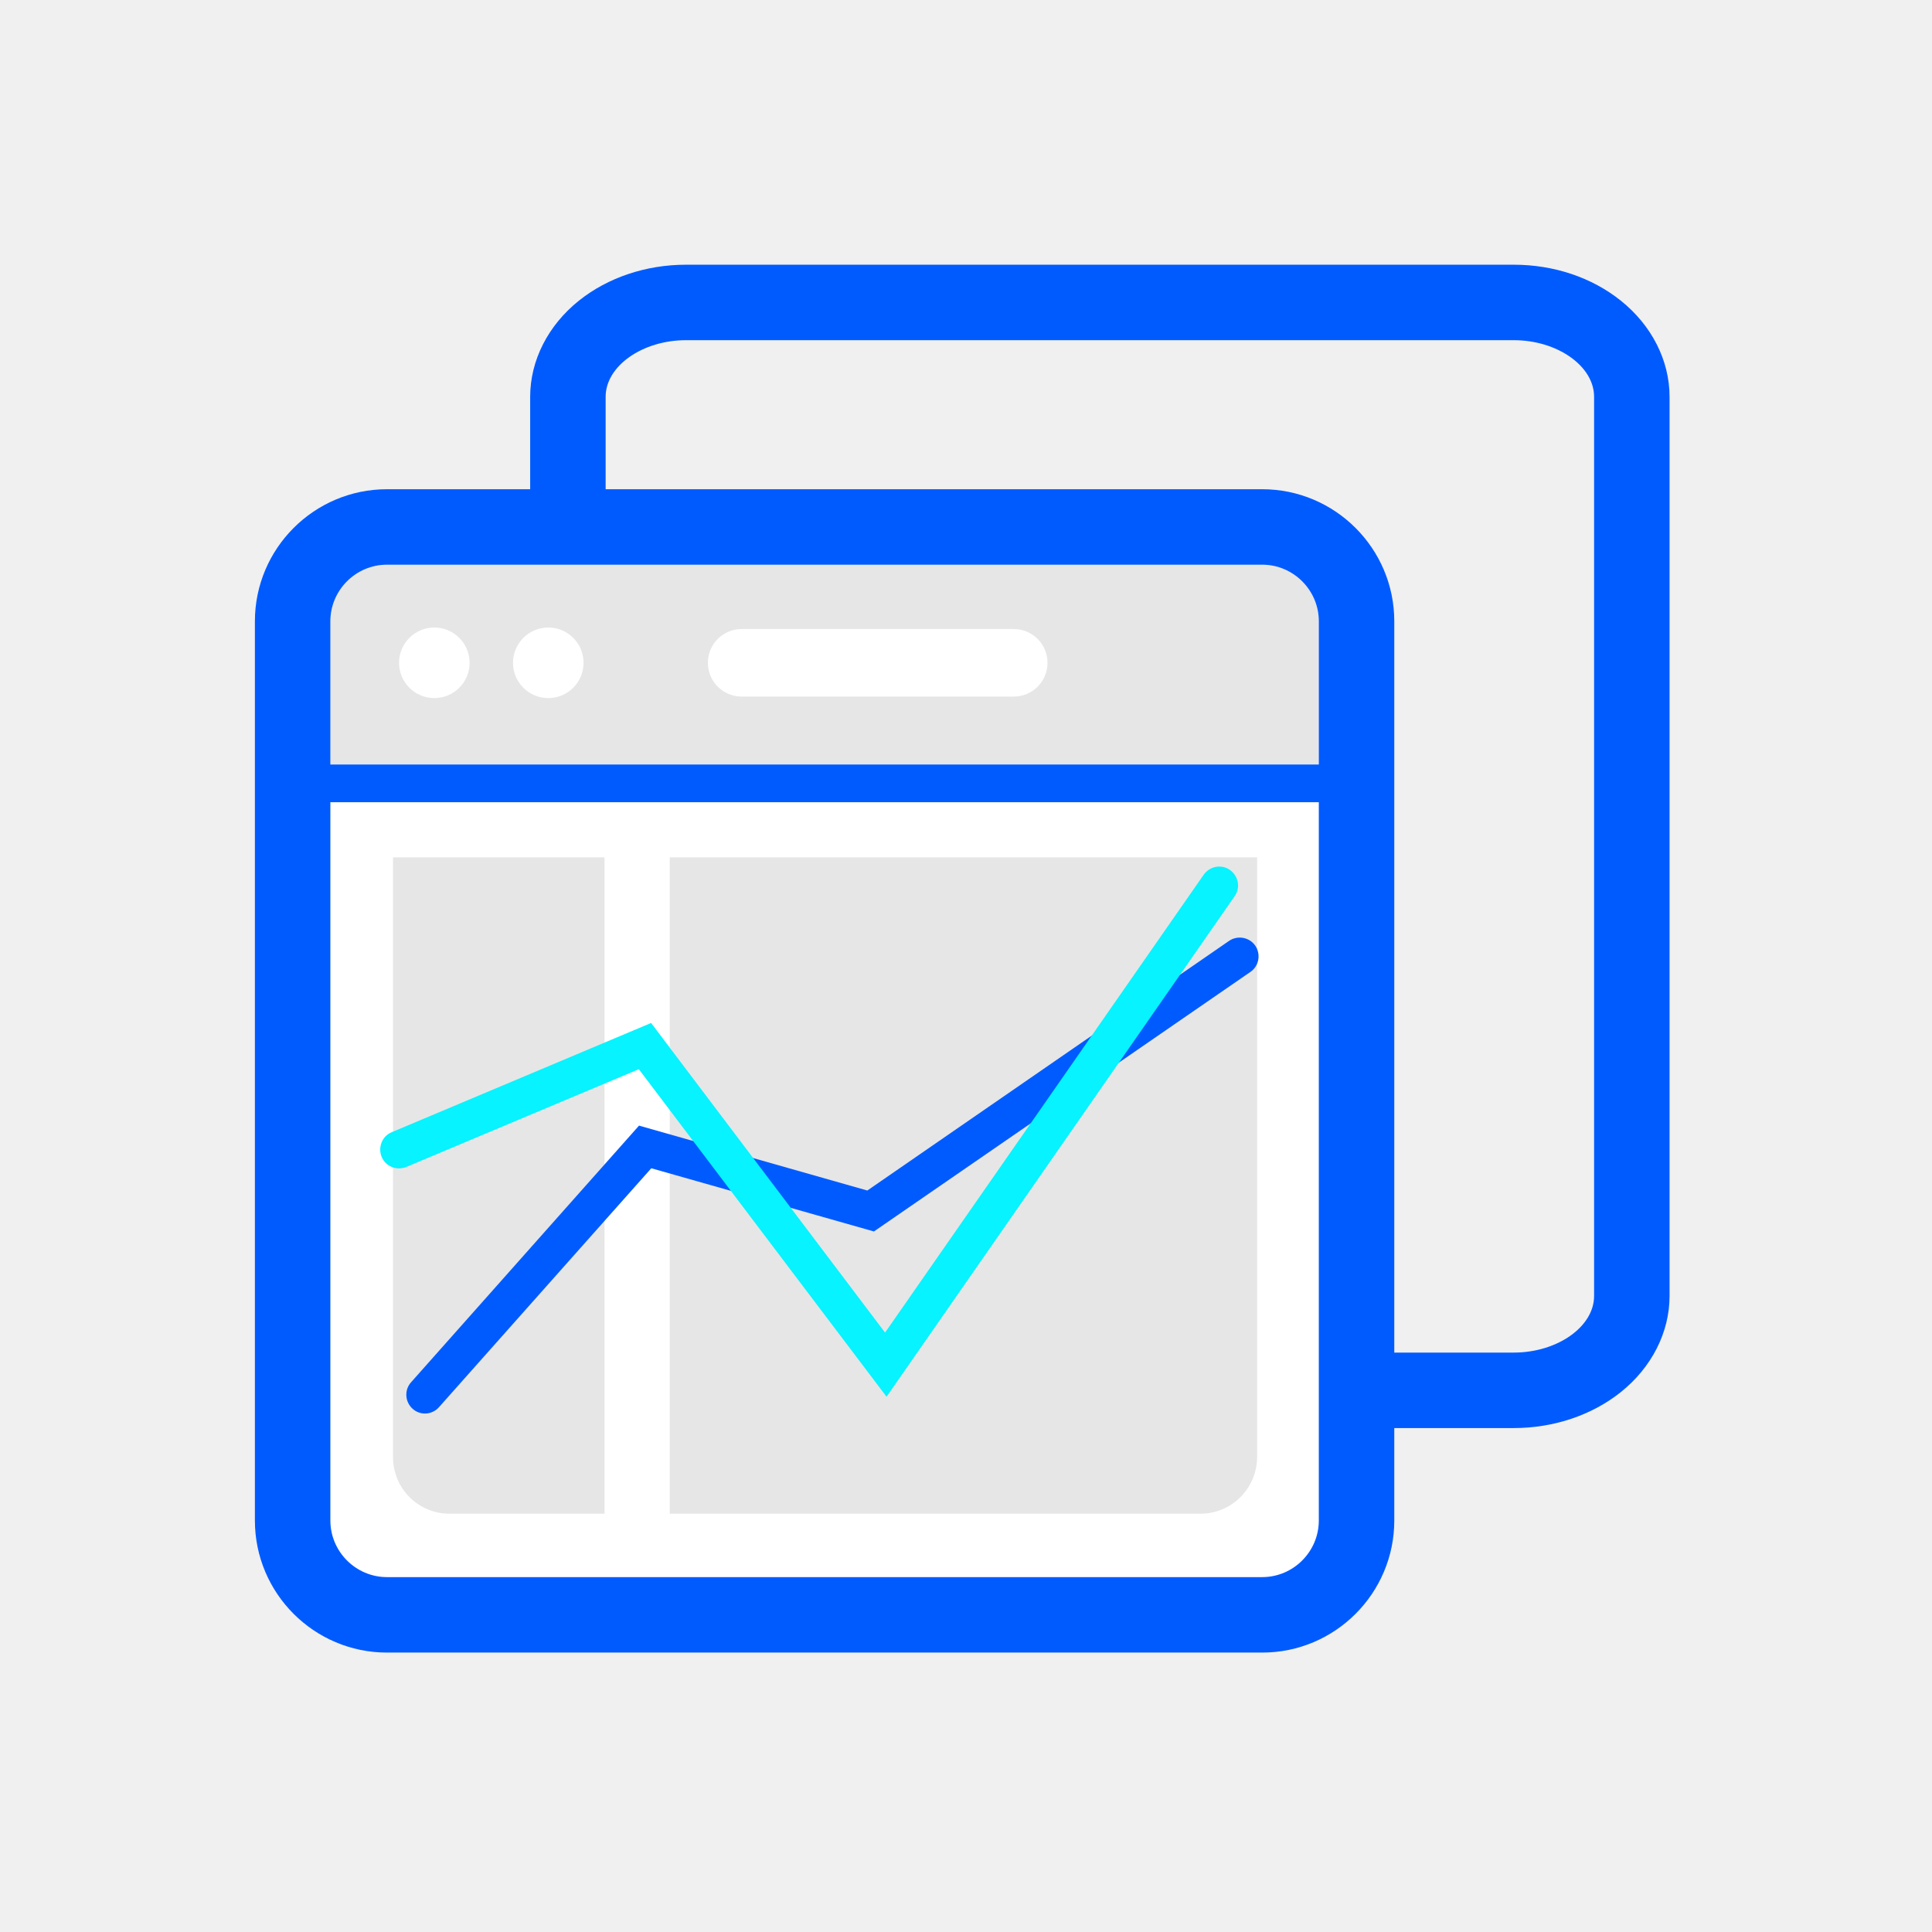
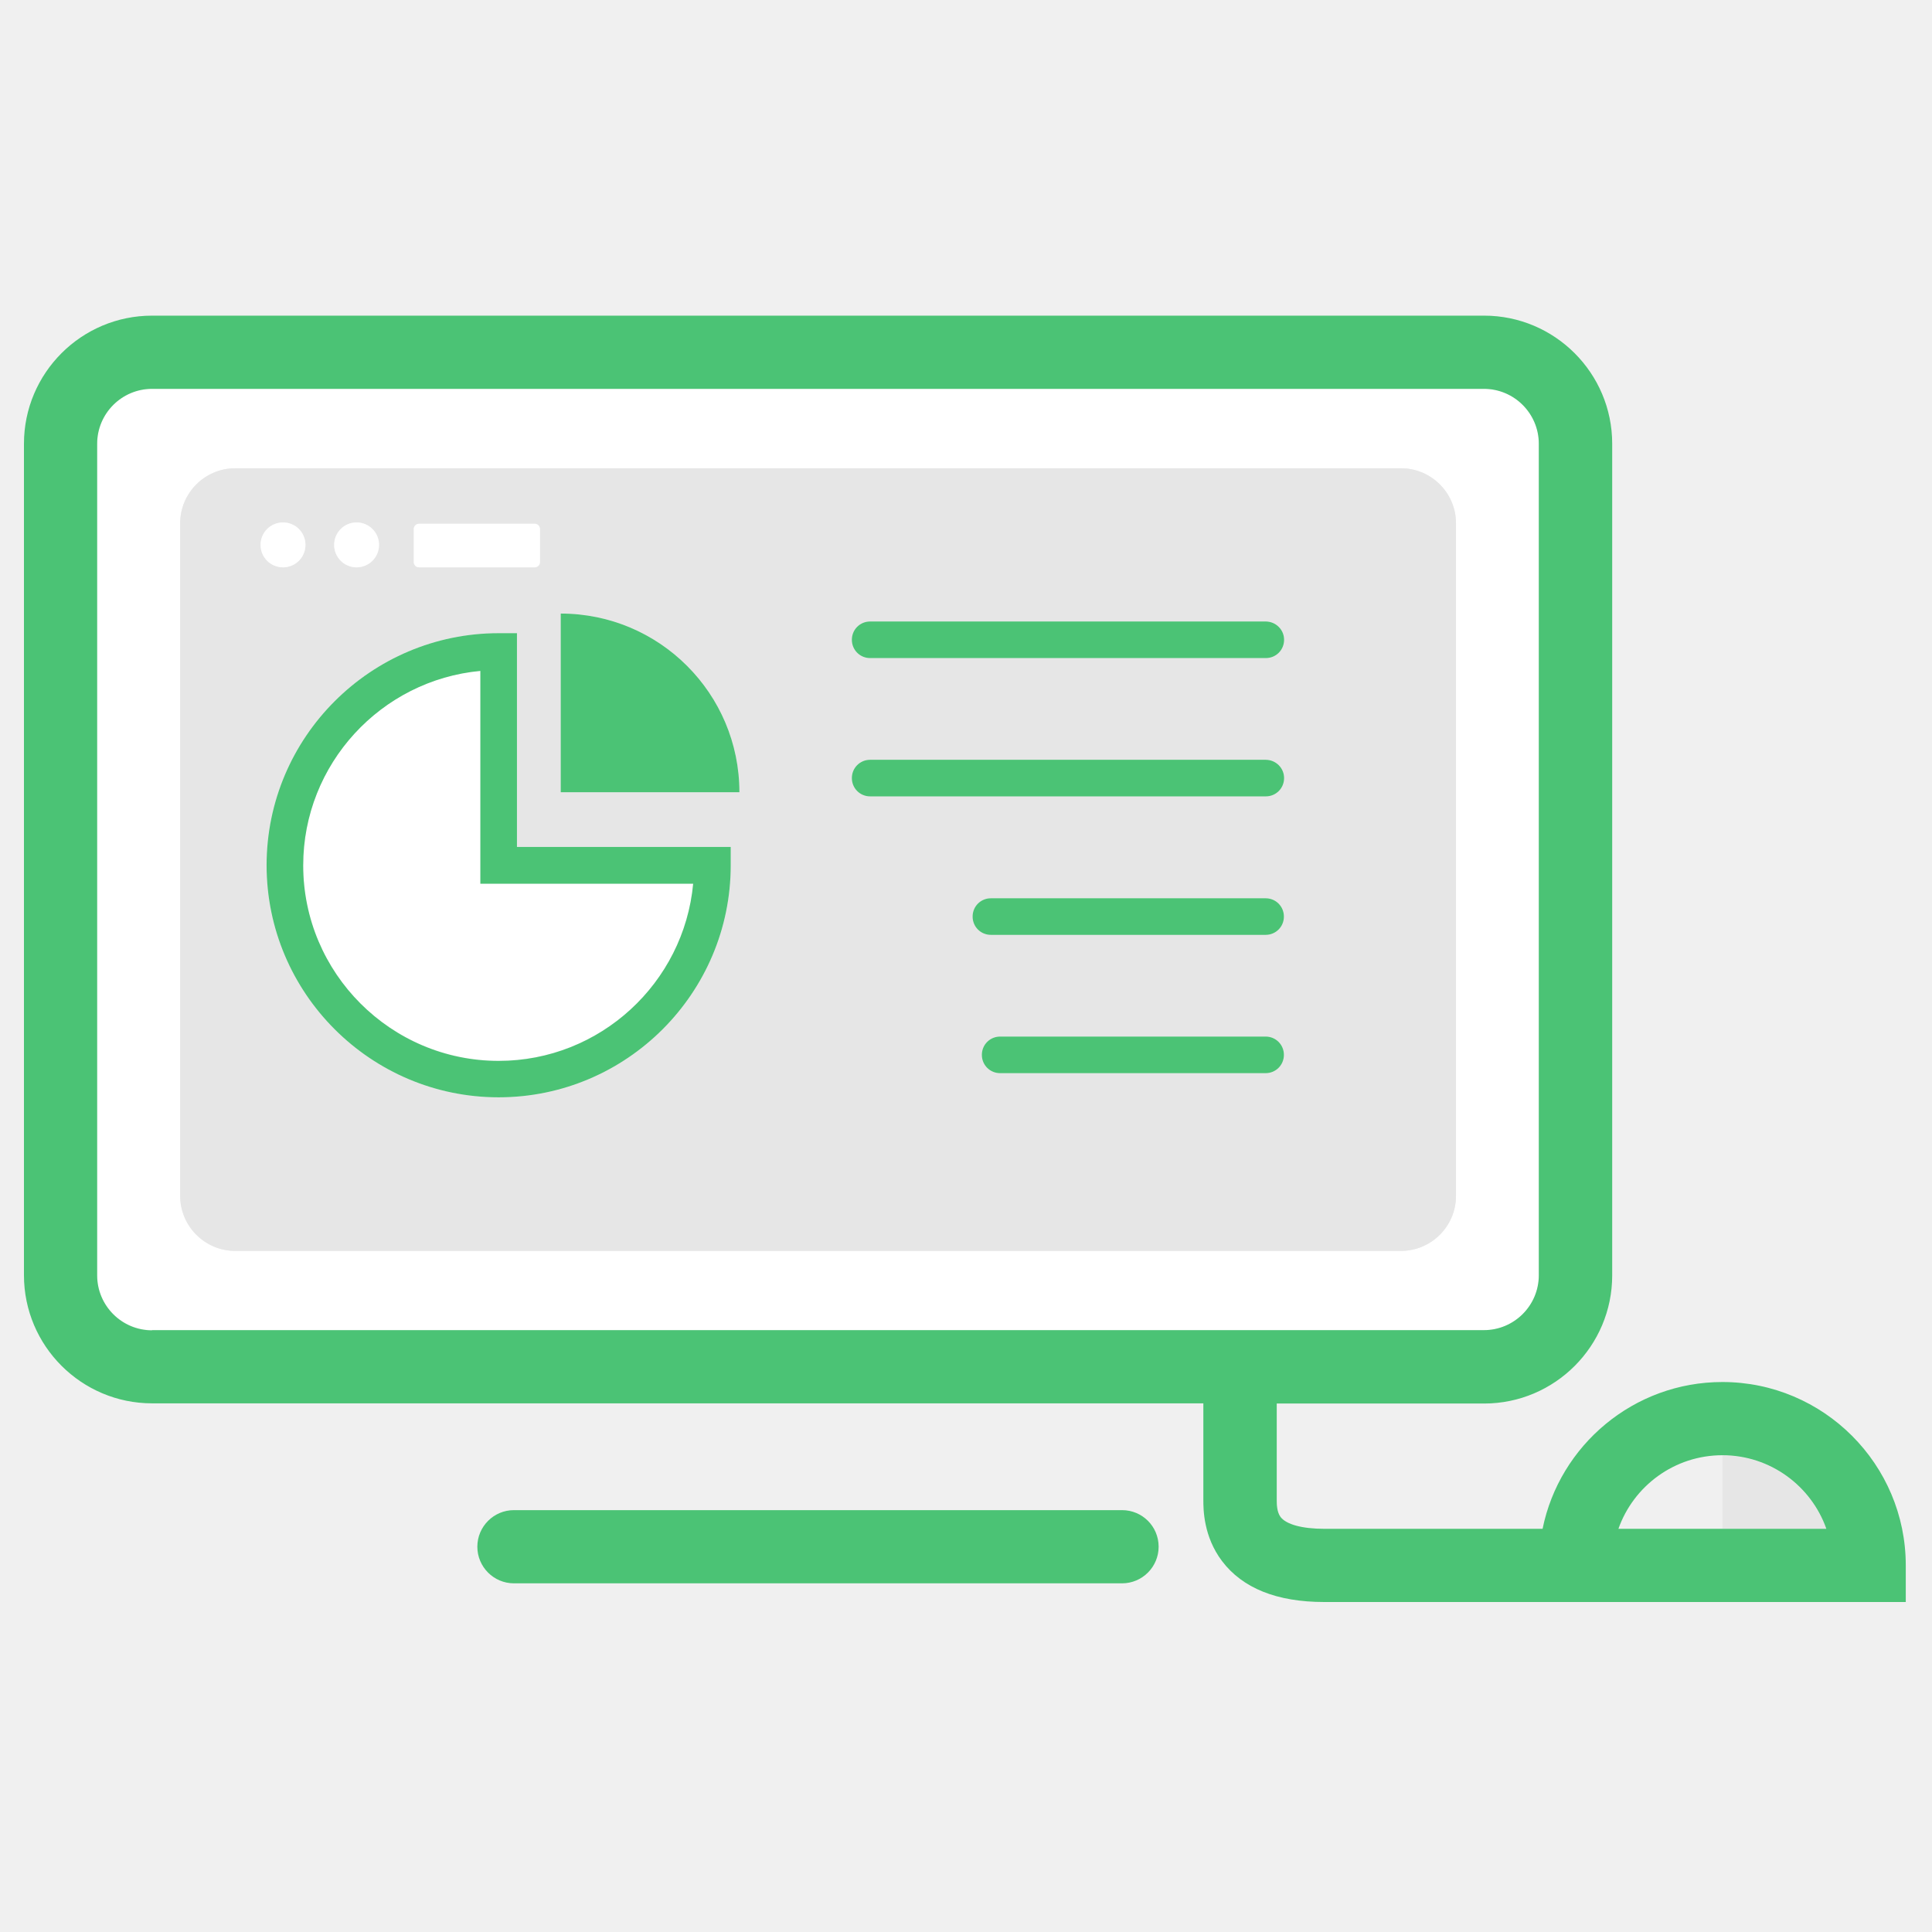
- <svg xmlns="http://www.w3.org/2000/svg" width="800px" height="800px" viewBox="0 0 1024 1024" class="icon" version="1.1">
-   <path d="M670.1 857.7H206.2c-27.6 0-50-22.4-50-50V331.1c0-27.6 22.4-50 50-50H670c27.6 0 50 22.4 50 50v476.6c0.1 27.7-22.3 50-49.9 50z" fill="#FFFFFF" />
-   <path d="M669 299.3H205.1c-16.5 0-30 13.5-30 30v75.9H699v-75.9c0-16.5-13.5-30-30-30z" fill="#E6E6E6" />
-   <path d="M859 159.3c-15.4-12.3-35.5-19-56.7-19H363.6c-21.2 0-41.4 6.8-56.7 19-16.4 13.1-25.9 31.7-25.9 51v49h-75.9c-38.6 0-70 31.4-70 70v476.6c0 38.6 31.4 70 70 70H669c38.6 0 70-31.4 70-70v-49h63.3c21.2 0 41.4-6.8 56.7-19 16.4-13.1 25.9-31.7 25.9-51V210.3c0-19.3-9.5-37.9-25.9-51zM699 405.2H175.1v-75.9c0-16.5 13.5-30 30-30H669c16.5 0 30 13.5 30 30v75.9z m0 400.7c0 16.5-13.5 30-30 30H205.1c-16.5 0-30-13.5-30-30V425.2H699v380.7z m145.9-119c0 16.3-19.5 30-42.6 30H739V329.3c0-38.6-31.4-70-70-70H321v-49c0-16.3 19.5-30 42.6-30h438.7c23.1 0 42.6 13.7 42.6 30v476.6z" fill="#005BFF" />
-   <path d="M537.3 369.2H393.1c-9.9 0-17.9-8-17.9-17.9 0-9.9 8-17.9 17.9-17.9h144.2c9.9 0 17.9 8 17.9 17.9 0 9.9-8 17.9-17.9 17.9z" fill="#FFFFFF" />
-   <path d="M320.4 802.3h-82.1c-16.6 0-30-13.4-30-30V454.4h112.1v347.9zM636.2 802.3H355V454.4h311.3v317.9c-0.1 16.6-13.5 30-30.1 30z" fill="#E6E6E6" />
-   <path d="M230.2 351.3m-18.7 0a18.7 18.7 0 1 0 37.4 0 18.7 18.7 0 1 0-37.4 0Z" fill="#FFFFFF" />
-   <path d="M290.6 351.3m-18.7 0a18.7 18.7 0 1 0 37.4 0 18.7 18.7 0 1 0-37.4 0Z" fill="#FFFFFF" />
-   <path d="M225.3 749.2c-2.4 0-4.7-0.8-6.6-2.5-4.1-3.7-4.5-10-0.8-14.1l120.8-136 121 34.4 191.7-132.3c4.5-3.1 10.8-2 13.9 2.5 3.1 4.5 2 10.8-2.5 13.9L463.2 652.7l-118-33.5-112.5 126.6c-1.9 2.2-4.7 3.4-7.4 3.4z" fill="#005BFF" />
-   <path d="M469.9 740.3L338.6 566.7l-123.2 51.8c-5.1 2.1-11-0.2-13.1-5.3-2.1-5.1 0.2-11 5.3-13.1l137.5-57.9 124 164.1L638 463.6c3.2-4.5 9.4-5.7 13.9-2.5s5.7 9.4 2.5 13.9L469.9 740.3z" fill="#06F3FF" />
+ <svg xmlns="http://www.w3.org/2000/svg" viewBox="0 0 1024 1024" class="icon" version="1.1" fill="#000000">
+   <g id="SVGRepo_bgCarrier" stroke-width="0" />
+   <g id="SVGRepo_tracerCarrier" stroke-linecap="round" stroke-linejoin="round" />
+   <g id="SVGRepo_iconCarrier">
+     <path d="M594.7 800.4H272.4c-10.7 0-19.4 8.7-19.4 19.4s8.7 19.4 19.4 19.4h322.3c10.7 0 19.4-8.7 19.4-19.4 0-10.8-8.7-19.4-19.4-19.4z" fill="#4BC375" />
+     <path d="M912.9 771.4v39H968c-8.1-22.7-29.7-39-55.1-39z" fill="#E6E6E6" />
+     <path d="M815.6 675.9V235.2c0-16.1-13.1-29.1-29.1-29.1H80.6c-16.1 0-29.1 13.1-29.1 29.1v440.7c0 16.1 13.1 29.1 29.1 29.1h705.9c16.1 0.1 29.1-13 29.1-29.1z m-43.9-42c0 16-13.1 29.1-29.1 29.1h-618c-16 0-29.1-13.1-29.1-29.1V277.3c0-16 13.1-29.1 29.1-29.1h618c16 0 29.1 13.1 29.1 29.1v356.6z" fill="#FFFFFF" />
+     <path d="M742.6 248.2h-618c-16 0-29.1 13.1-29.1 29.1v356.6c0 16 13.1 29.1 29.1 29.1h618c16 0 29.1-13.1 29.1-29.1V277.3c0-16-13.1-29.1-29.1-29.1z m-523.3 32.2c0-1.6 1.3-2.8 2.8-2.8h61.3c1.6 0 2.8 1.3 2.8 2.8v17.5c0 1.6-1.3 2.8-2.8 2.8h-61.3c-1.6 0-2.8-1.3-2.8-2.8v-17.5z m-30.3-3.5c6.6 0 11.9 5.3 11.9 11.9s-5.3 11.9-11.9 11.9c-6.6 0-11.9-5.3-11.9-11.9s5.4-11.9 11.9-11.9z m-39 0c6.6 0 11.9 5.3 11.9 11.9s-5.3 11.9-11.9 11.9c-6.6 0-11.9-5.3-11.9-11.9s5.3-11.9 11.9-11.9z m237.3 181.7c0 67.8-55.2 123-123 123s-123-55.2-123-123 55.2-123 123-123h9.7v113.3h113.3v9.7z m-90.1-38.7v-94.7c52.3 0 94.7 42.4 94.7 94.7h-94.7z m373.6 148.9H530.1c-5.4 0-9.7-4.3-9.7-9.7 0-5.4 4.3-9.7 9.7-9.7h140.7c5.4 0 9.7 4.3 9.7 9.7 0 5.3-4.3 9.7-9.7 9.7z m0-73.3H525.2c-5.4 0-9.7-4.3-9.7-9.7s4.3-9.7 9.7-9.7h145.6c5.4 0 9.7 4.3 9.7 9.7s-4.3 9.7-9.7 9.7z m0-73.4H461.2c-5.4 0-9.7-4.3-9.7-9.7s4.3-9.7 9.7-9.7h209.7c5.4 0 9.7 4.3 9.7 9.7s-4.4 9.7-9.8 9.7z m0-73.3H461.2c-5.4 0-9.7-4.3-9.7-9.7s4.3-9.7 9.7-9.7h209.7c5.4 0 9.7 4.3 9.7 9.7s-4.4 9.7-9.8 9.7z" fill="#E6E6E6" />
+     <path d="M254.6 355.5c-52.6 4.9-93.9 49.3-93.9 103.1 0 57.1 46.5 103.6 103.6 103.6 53.8 0 98.2-41.3 103.1-93.9H254.6V355.5z" fill="#FFFFFF" />
+     <path d="M274 335.6h-9.7c-67.8 0-123 55.2-123 123s55.2 123 123 123 123-55.2 123-123v-9.7H274V335.6z m93.4 132.8c-4.9 52.6-49.3 93.9-103.1 93.9-57.1 0-103.6-46.5-103.6-103.6 0-53.8 41.3-98.2 93.9-103.1v112.8h112.8z" fill="#4BC375" />
+     <path d="M297.2 325.2v94.7h94.7c0-52.3-42.4-94.7-94.7-94.7z" fill="#4BC375" />
+     <path d="M150 288.8m-11.9 0a11.9 11.9 0 1 0 23.8 0 11.9 11.9 0 1 0-23.8 0Z" fill="#FFFFFF" />
+     <path d="M189 288.8m-11.9 0a11.9 11.9 0 1 0 23.8 0 11.9 11.9 0 1 0-23.8 0Z" fill="#FFFFFF" />
+     <path d="M222.1 300.7h61.3c1.6 0 2.8-1.3 2.8-2.8v-17.5c0-1.6-1.3-2.8-2.8-2.8h-61.3c-1.6 0-2.8 1.3-2.8 2.8v17.5c0 1.6 1.3 2.8 2.8 2.8z" fill="#FFFFFF" />
+     <path d="M912.9 732.5c-47 0-86.3 33.5-95.3 77.8H701.9c-11.7 0-20.2-2.3-23.2-6.3-2-2.7-2-7-2-9v-51.1h109.9c37.5 0 67.9-30.5 67.9-67.9V235.2c0-37.5-30.5-67.9-67.9-67.9h-706c-37.5 0-67.9 30.5-67.9 67.9v440.7c0 37.5 30.5 67.9 67.9 67.9h557.2V795c0 4.8 0 19.3 9.9 32.4 10.9 14.4 29.1 21.7 54.2 21.7h308.2v-19.4c0-53.6-43.6-97.2-97.2-97.2zM80.6 705.1c-16.1 0-29.1-13.1-29.1-29.1V235.2c0-16.1 13.1-29.1 29.1-29.1h705.9c16.1 0 29.1 13.1 29.1 29.1v440.7c0 16.1-13.1 29.1-29.1 29.1H80.6z m832.3 105.2h-55.1c8-22.7 29.7-39 55.1-39s47.1 16.3 55.1 39h-55.1z" fill="#4BC375" />
+     <path d="M670.8 329.4H461.2c-5.4 0-9.7 4.3-9.7 9.7s4.3 9.7 9.7 9.7h209.7c5.4 0 9.7-4.3 9.7-9.7s-4.4-9.7-9.8-9.7z" fill="#4BC375" />
+     <path d="M670.8 402.7H461.2c-5.4 0-9.7 4.3-9.7 9.7s4.3 9.7 9.7 9.7h209.7c5.4 0 9.7-4.3 9.7-9.7s-4.4-9.7-9.8-9.7zM670.8 476.1H525.2c-5.4 0-9.7 4.3-9.7 9.7s4.3 9.7 9.7 9.7h145.6c5.4 0 9.7-4.3 9.7-9.7s-4.3-9.7-9.7-9.7z" fill="#4BC375" />
+     <path d="M670.8 549.4H530.1c-5.4 0-9.7 4.3-9.7 9.7 0 5.4 4.3 9.7 9.7 9.7h140.7c5.4 0 9.7-4.3 9.7-9.7 0-5.4-4.3-9.7-9.7-9.7z" fill="#4BC375" />
+   </g>
</svg>
